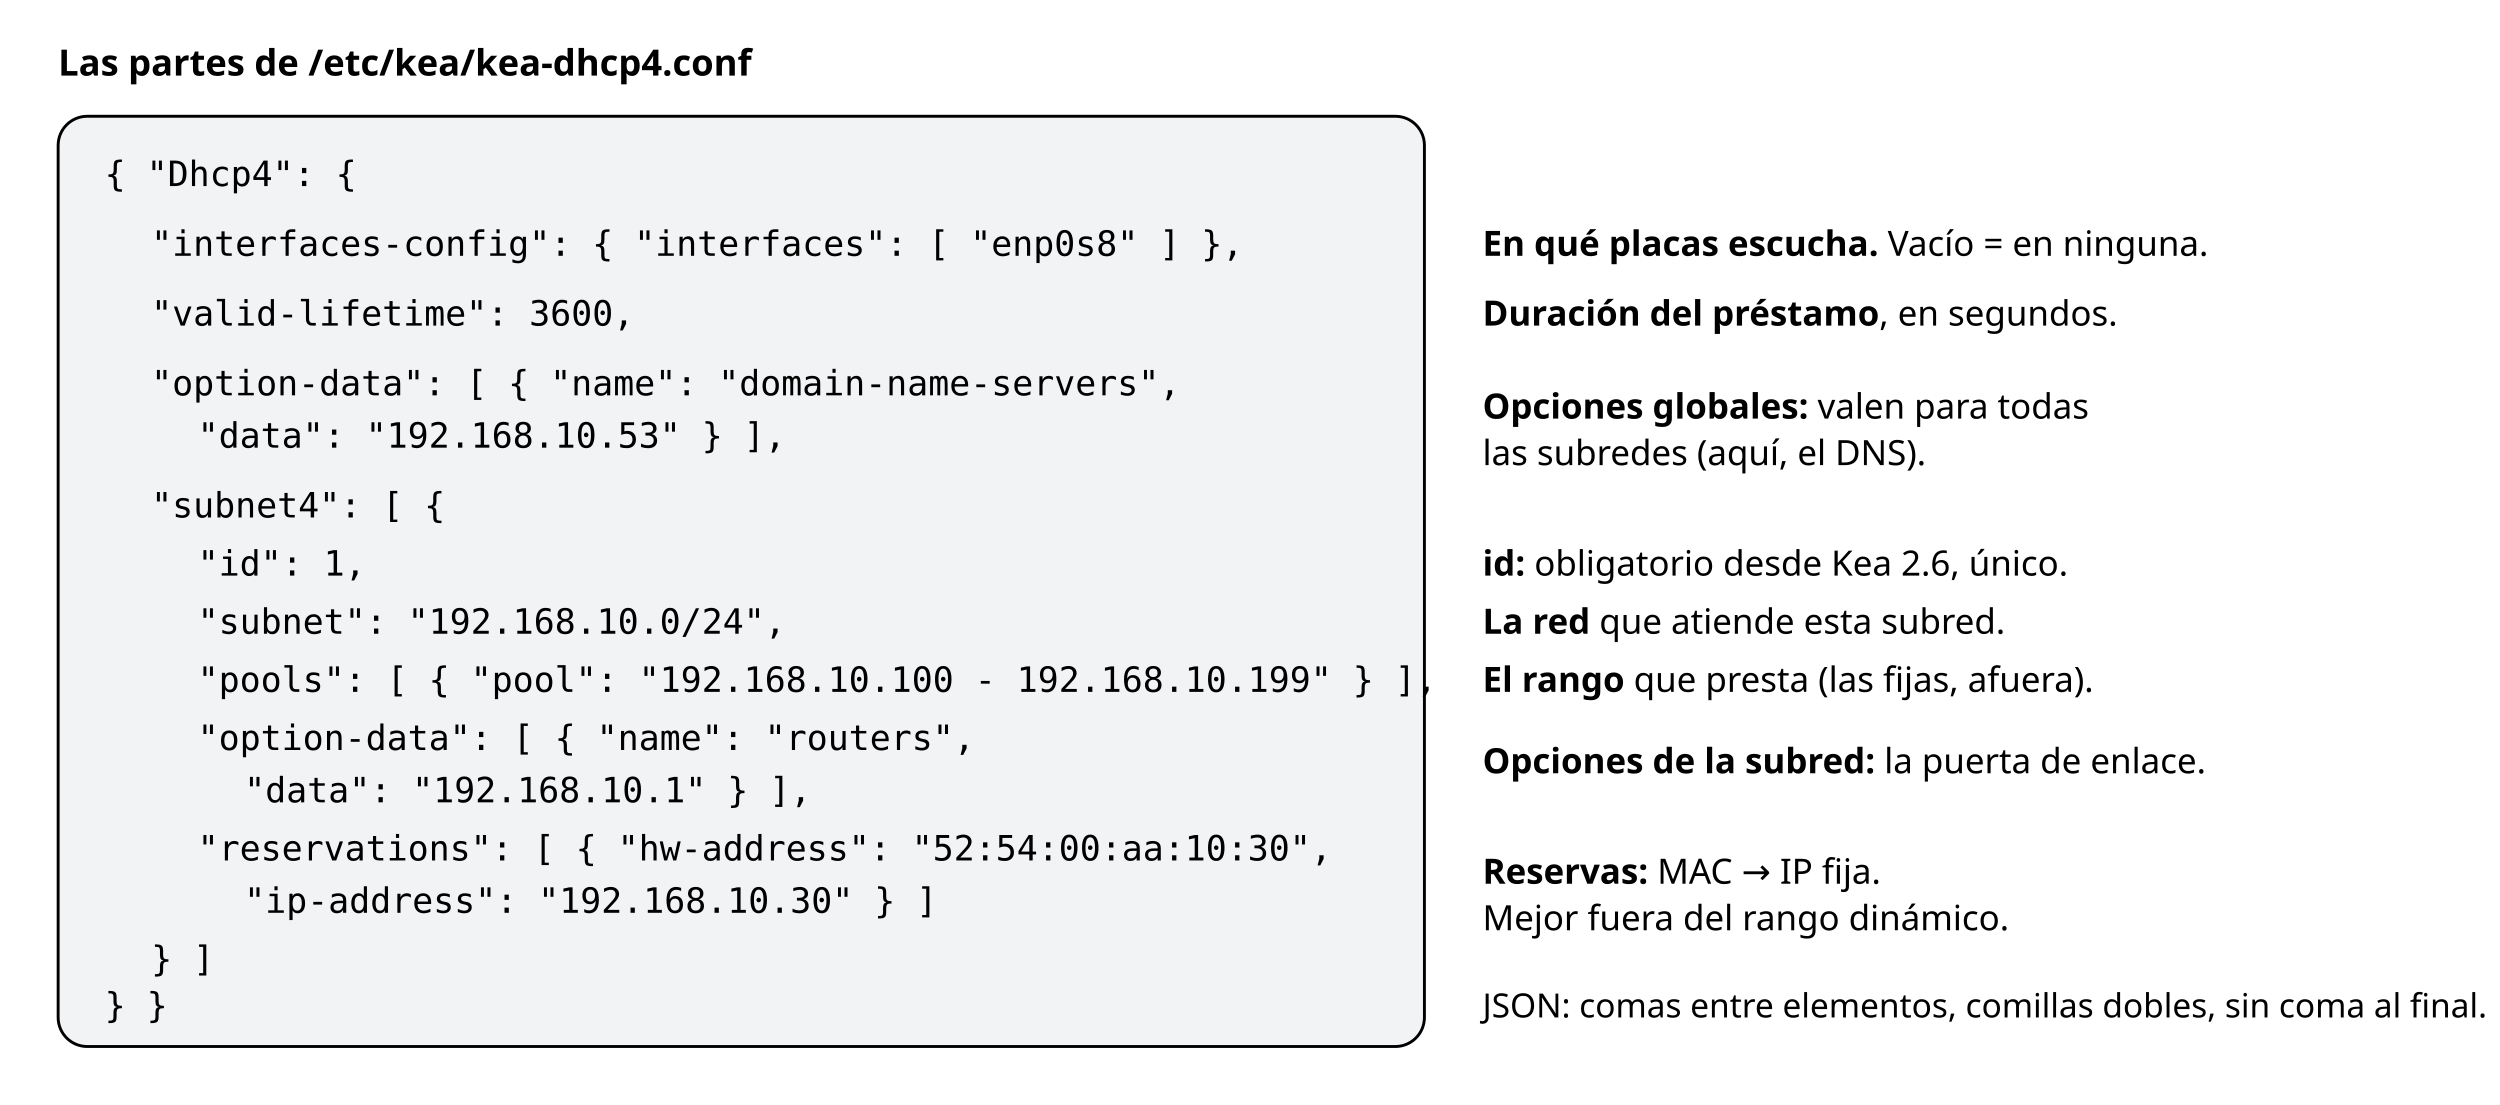
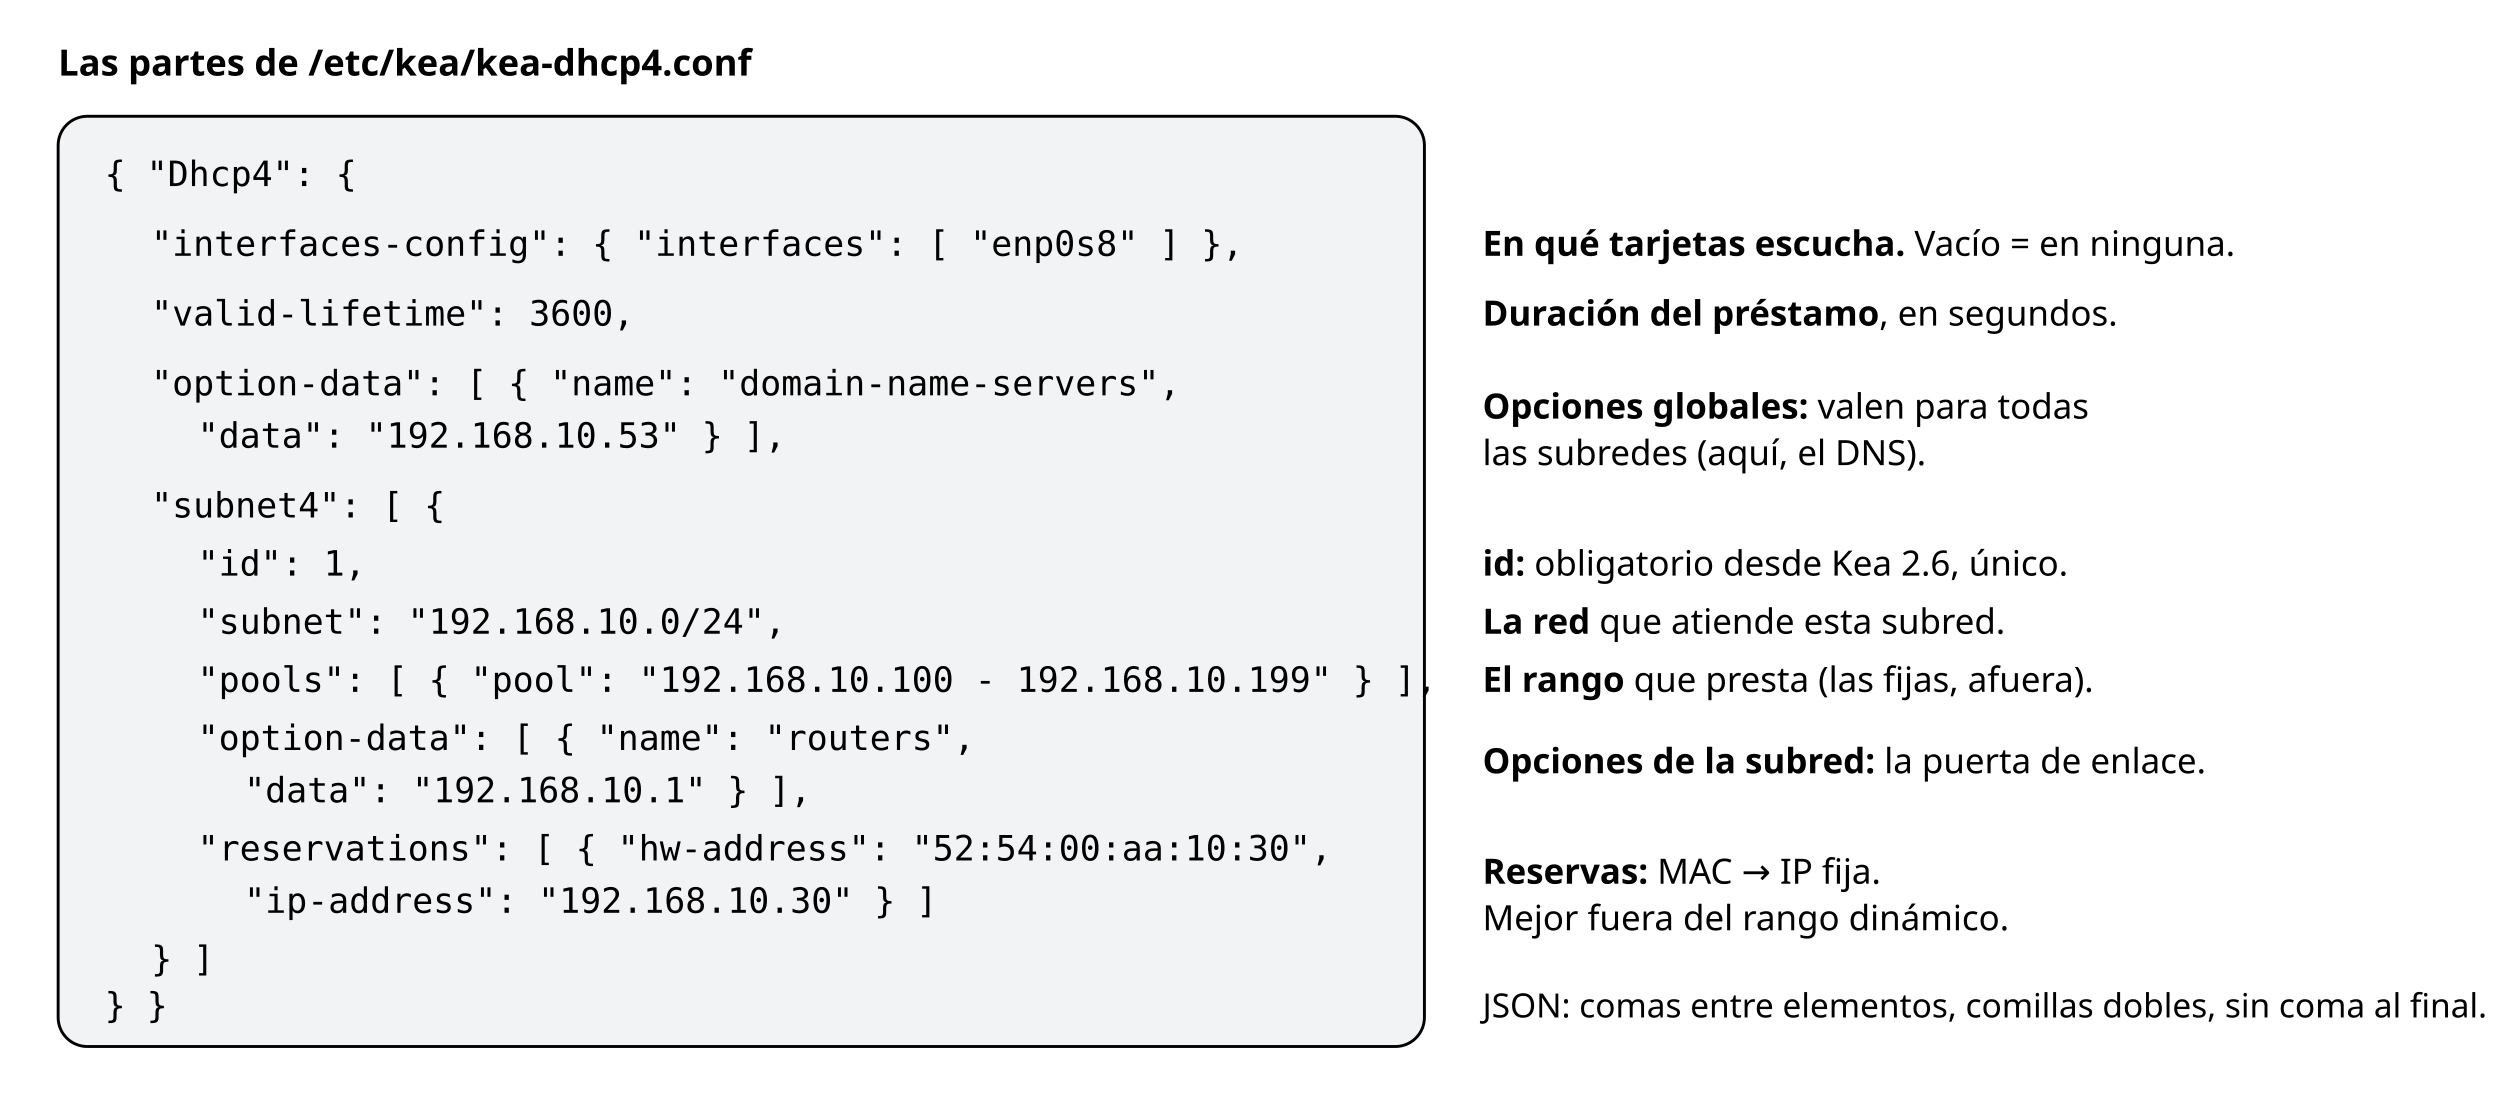
<svg xmlns="http://www.w3.org/2000/svg" viewBox="0 0 860 380" font-family="system-ui, sans-serif" font-size="12.5">
  <text x="20" y="26" font-weight="700" fill="currentColor">Las partes de /etc/kea/kea-dhcp4.conf</text>
  <rect x="20" y="40" width="470" height="320" rx="10" fill="var(--surface-2, #f1f3f5)" stroke="currentColor" />
  <g fill="currentColor" font-family="ui-monospace, monospace" font-size="12">
    <text x="36" y="64">{ "Dhcp4": {</text>
    <text x="52" y="88">"interfaces-config": { "interfaces": [ "enp0s8" ] },</text>
    <text x="52" y="112">"valid-lifetime": 3600,</text>
    <text x="52" y="136">"option-data": [ { "name": "domain-name-servers",</text>
    <text x="68" y="154">"data": "192.168.10.53" } ],</text>
    <text x="52" y="178">"subnet4": [ {</text>
    <text x="68" y="198">"id": 1,</text>
    <text x="68" y="218">"subnet": "192.168.10.0/24",</text>
    <text x="68" y="238">"pools": [ { "pool": "192.168.10.100 - 192.168.10.199" } ],</text>
    <text x="68" y="258">"option-data": [ { "name": "routers",</text>
    <text x="84" y="276">"data": "192.168.10.1" } ],</text>
    <text x="68" y="296">"reservations": [ { "hw-address": "52:54:00:aa:10:30",</text>
    <text x="84" y="314">"ip-address": "192.168.10.30" } ]</text>
    <text x="52" y="334">} ]</text>
    <text x="36" y="350">} }</text>
  </g>
  <g fill="currentColor" font-size="12">
    <text x="510" y="88">
-       <tspan font-weight="700">En qué placas escucha.</tspan> Vacío = en ninguna.</text>
+       <tspan font-weight="700">En qué tarjetas escucha.</tspan> Vacío = en ninguna.</text>
    <text x="510" y="112">
      <tspan font-weight="700">Duración del préstamo</tspan>, en segundos.</text>
    <text x="510" y="144">
      <tspan font-weight="700">Opciones globales:</tspan> valen para todas</text>
    <text x="510" y="160">las subredes (aquí, el DNS).</text>
    <text x="510" y="198">
      <tspan font-weight="700">id:</tspan> obligatorio desde Kea 2.6, único.</text>
    <text x="510" y="218">
      <tspan font-weight="700">La red</tspan> que atiende esta subred.</text>
    <text x="510" y="238">
      <tspan font-weight="700">El rango</tspan> que presta (las fijas, afuera).</text>
    <text x="510" y="266">
      <tspan font-weight="700">Opciones de la subred:</tspan> la puerta de enlace.</text>
    <text x="510" y="304">
      <tspan font-weight="700">Reservas:</tspan> MAC → IP fija.</text>
    <text x="510" y="320">Mejor fuera del rango dinámico.</text>
    <text x="510" y="350" font-size="11.5">JSON: comas entre elementos, comillas dobles, sin coma al final.</text>
  </g>
</svg>
